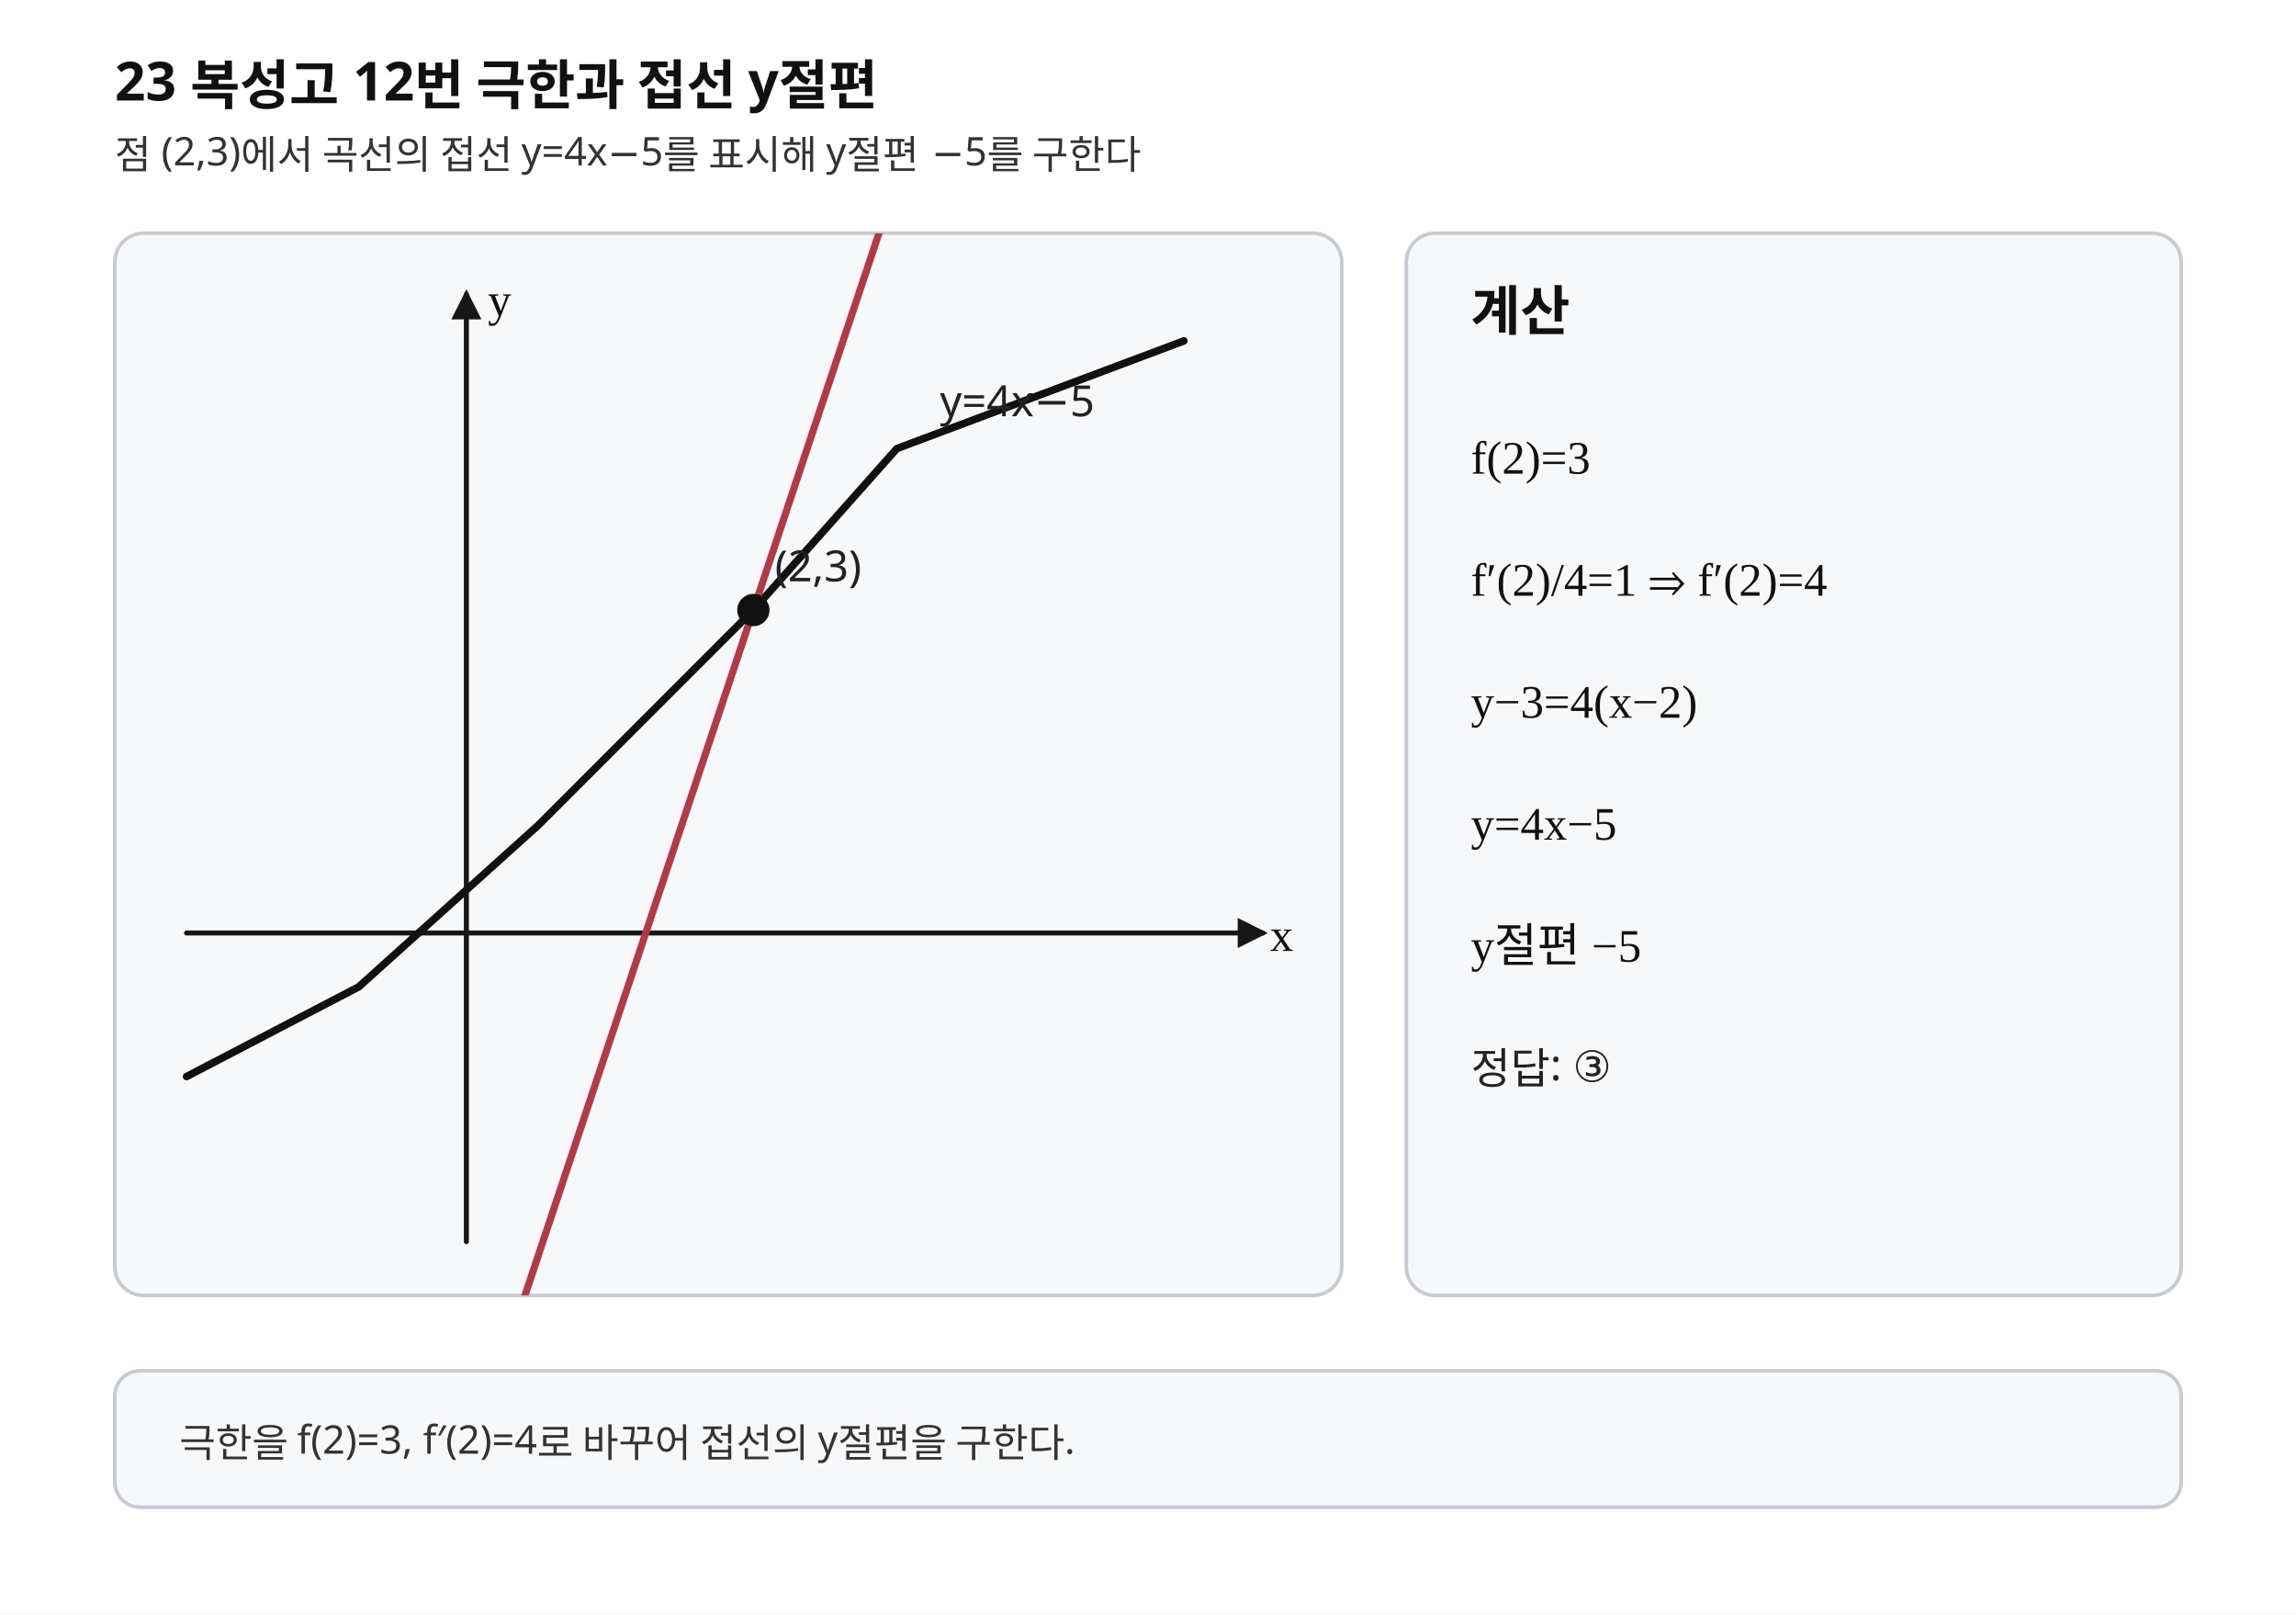
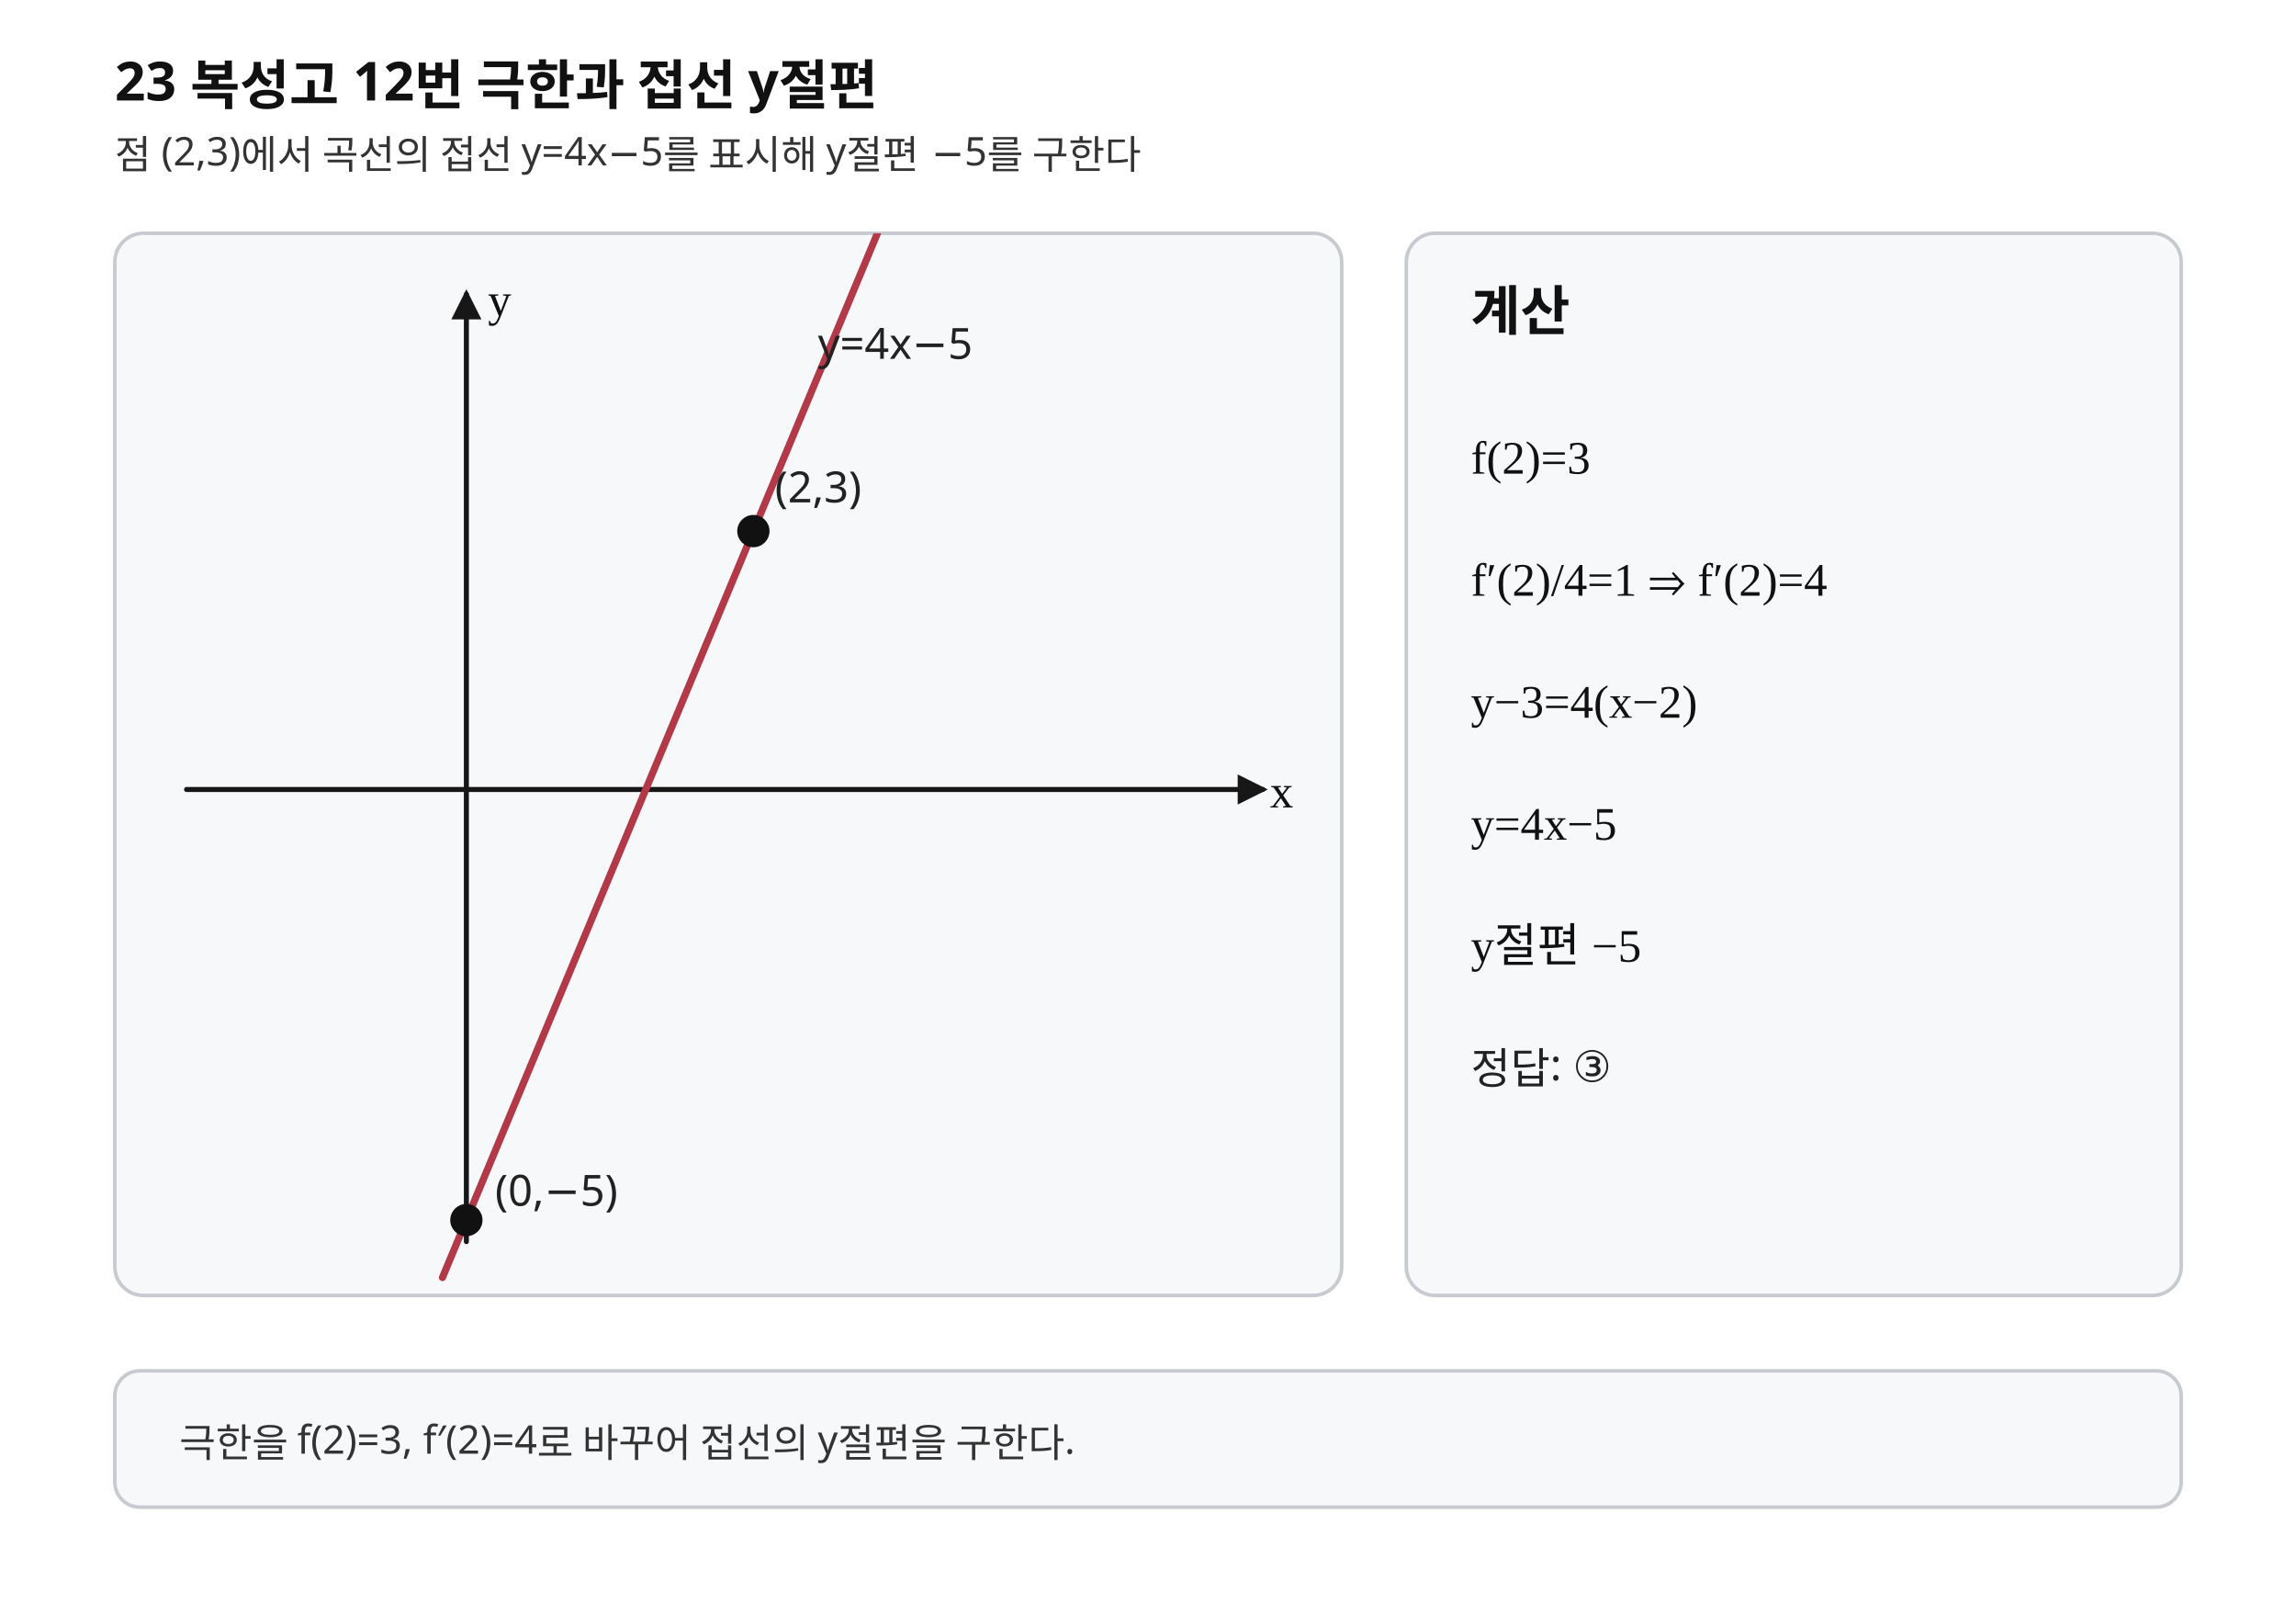
<svg xmlns="http://www.w3.org/2000/svg" width="640" height="450" viewBox="0 0 640 450" preserveAspectRatio="xMidYMid meet" role="img" aria-labelledby="title desc" data-fact-hash="sha256:5d46d214c65ca375e56bac78dcf4f4267a8758dfae45c453c4a0127418a24357" data-visual-provenance="PYTHON_DERIVED_LAYOUT_REVIEWED">
  <style>.background{fill:#fff}.axis{stroke:#171717;stroke-width:1.4;fill:none;stroke-linecap:round;stroke-linejoin:round}.curve{stroke:#111;stroke-width:2.1;fill:none;stroke-linecap:round;stroke-linejoin:round}.tangent{stroke:#b23a48;stroke-width:2;fill:none;stroke-linecap:round}.normal{stroke:#b23a48;stroke-width:2;fill:none;stroke-linecap:round}.perp{stroke:#356a9a;stroke-width:1.9;fill:none;stroke-linecap:round}.secant{stroke:#356a9a;stroke-width:1.9;fill:none;stroke-linecap:round}.line{stroke:#356a9a;stroke-width:1.9;fill:none;stroke-linecap:round}.line-main{stroke:#356a9a;stroke-width:1.9;fill:none;stroke-linecap:round}.level{stroke:#6b7280;stroke-width:1.2;stroke-dasharray:5 4;fill:none}.guide{stroke:#777;stroke-width:.95;stroke-dasharray:4 4;fill:none}.point{stroke:#111;stroke-width:1;fill:#111}.open{stroke:#111;stroke-width:1.3;fill:#fff}.closed{stroke:#111;stroke-width:1;fill:#111}.panel{fill:#f7f8fa;stroke:#c7cbd1;stroke-width:1}.title{font-family:"Noto Sans KR","Pretendard","Malgun Gothic",sans-serif;font-size:15px;font-weight:700;fill:#111}.label{font-family:"Noto Sans KR","Pretendard","Malgun Gothic",sans-serif;font-size:12px;fill:#222}.small{font-family:"Noto Sans KR","Pretendard","Malgun Gothic",sans-serif;font-size:11px;fill:#333}.math{font-family:"STIX Two Math","Cambria Math","Times New Roman",serif;font-size:13px;fill:#111}</style>
  <defs>
    <marker id="axis-arrow" markerWidth="6" markerHeight="6" refX="5" refY="3" orient="auto" markerUnits="strokeWidth">
      <path d="M0,0 L6,3 L0,6 Z" fill="#171717" />
    </marker>
    <clipPath id="graph-clip">
      <rect x="32" y="65" width="342" height="296" rx="8" />
    </clipPath>
  </defs>
  <rect class="background" x="0" y="0" width="640" height="450" />
  <text class="title" x="32.000" y="28.000">23 복성고 12번 극한과 접선 y절편</text>
  <text class="small" x="32.000" y="47.000">점 (2,3)에서 곡선의 접선 y=4x−5를 표시해 y절편 −5를 구한다</text>
  <g aria-label="graph">
    <rect class="panel" x="32" y="65" width="342" height="296" rx="8" />
    <g clip-path="url(#graph-clip)">
-       <line class="axis" x1="52.000" y1="260.000" x2="352.000" y2="260.000" marker-end="url(#axis-arrow)" />
+       <line class="axis" x1="52.000" y1="220.000" x2="352.000" y2="220.000" marker-end="url(#axis-arrow)" />
      <line class="axis" x1="130.000" y1="346.000" x2="130.000" y2="82.000" marker-end="url(#axis-arrow)" />
-       <polyline class="curve" points="52.000,300.000 100.000,275.000 150.000,230.000 210.000,170.000 250.000,125.000 330.000,95.000" />
-       <polyline class="tangent" points="122.000,434.000 282.000,-46.000" />
-       <circle class="point" cx="210.000" cy="170.000" r="4.00" />
-       <text class="label" x="216.000" y="162.000">(2,3)</text>
-       <text class="label" x="262.000" y="116.000">y=4x−5</text>
-       <text class="math" x="354.000" y="265.000">x</text>
+       <polyline class="tangent" points="123.333,356.000 244.583,65.000" />
+       <circle class="point" cx="210.000" cy="148.000" r="4.00" />
+       <circle class="point" cx="130.000" cy="340.000" r="4.00" />
+       <text class="label" x="216.000" y="140.000">(2,3)</text>
+       <text class="label" x="138.000" y="336.000">(0,−5)</text>
+       <text class="label" x="228.000" y="100.000">y=4x−5</text>
+       <text class="math" x="354.000" y="225.000">x</text>
      <text class="math" x="136.000" y="88.000">y</text>
    </g>
  </g>
  <g aria-label="calculation">
    <rect class="panel" x="392" y="65" width="216" height="296" rx="8" />
    <text class="title" x="410.000" y="92.000">계산</text>
    <text class="math" x="410.000" y="132.000">f(2)=3</text>
    <text class="math" x="410.000" y="166.000">f′(2)/4=1 ⇒ f′(2)=4</text>
    <text class="math" x="410.000" y="200.000">y−3=4(x−2)</text>
    <text class="math" x="410.000" y="234.000">y=4x−5</text>
    <text class="math" x="410.000" y="268.000">y절편 −5</text>
    <text class="label" x="410.000" y="302.000">정답: ③</text>
  </g>
  <rect class="panel" x="32" y="382" width="576" height="38" rx="7" />
  <text class="small" x="50.000" y="406.000">극한을 f(2)=3, f′(2)=4로 바꾸어 접선의 y절편을 구한다.</text>
</svg>
